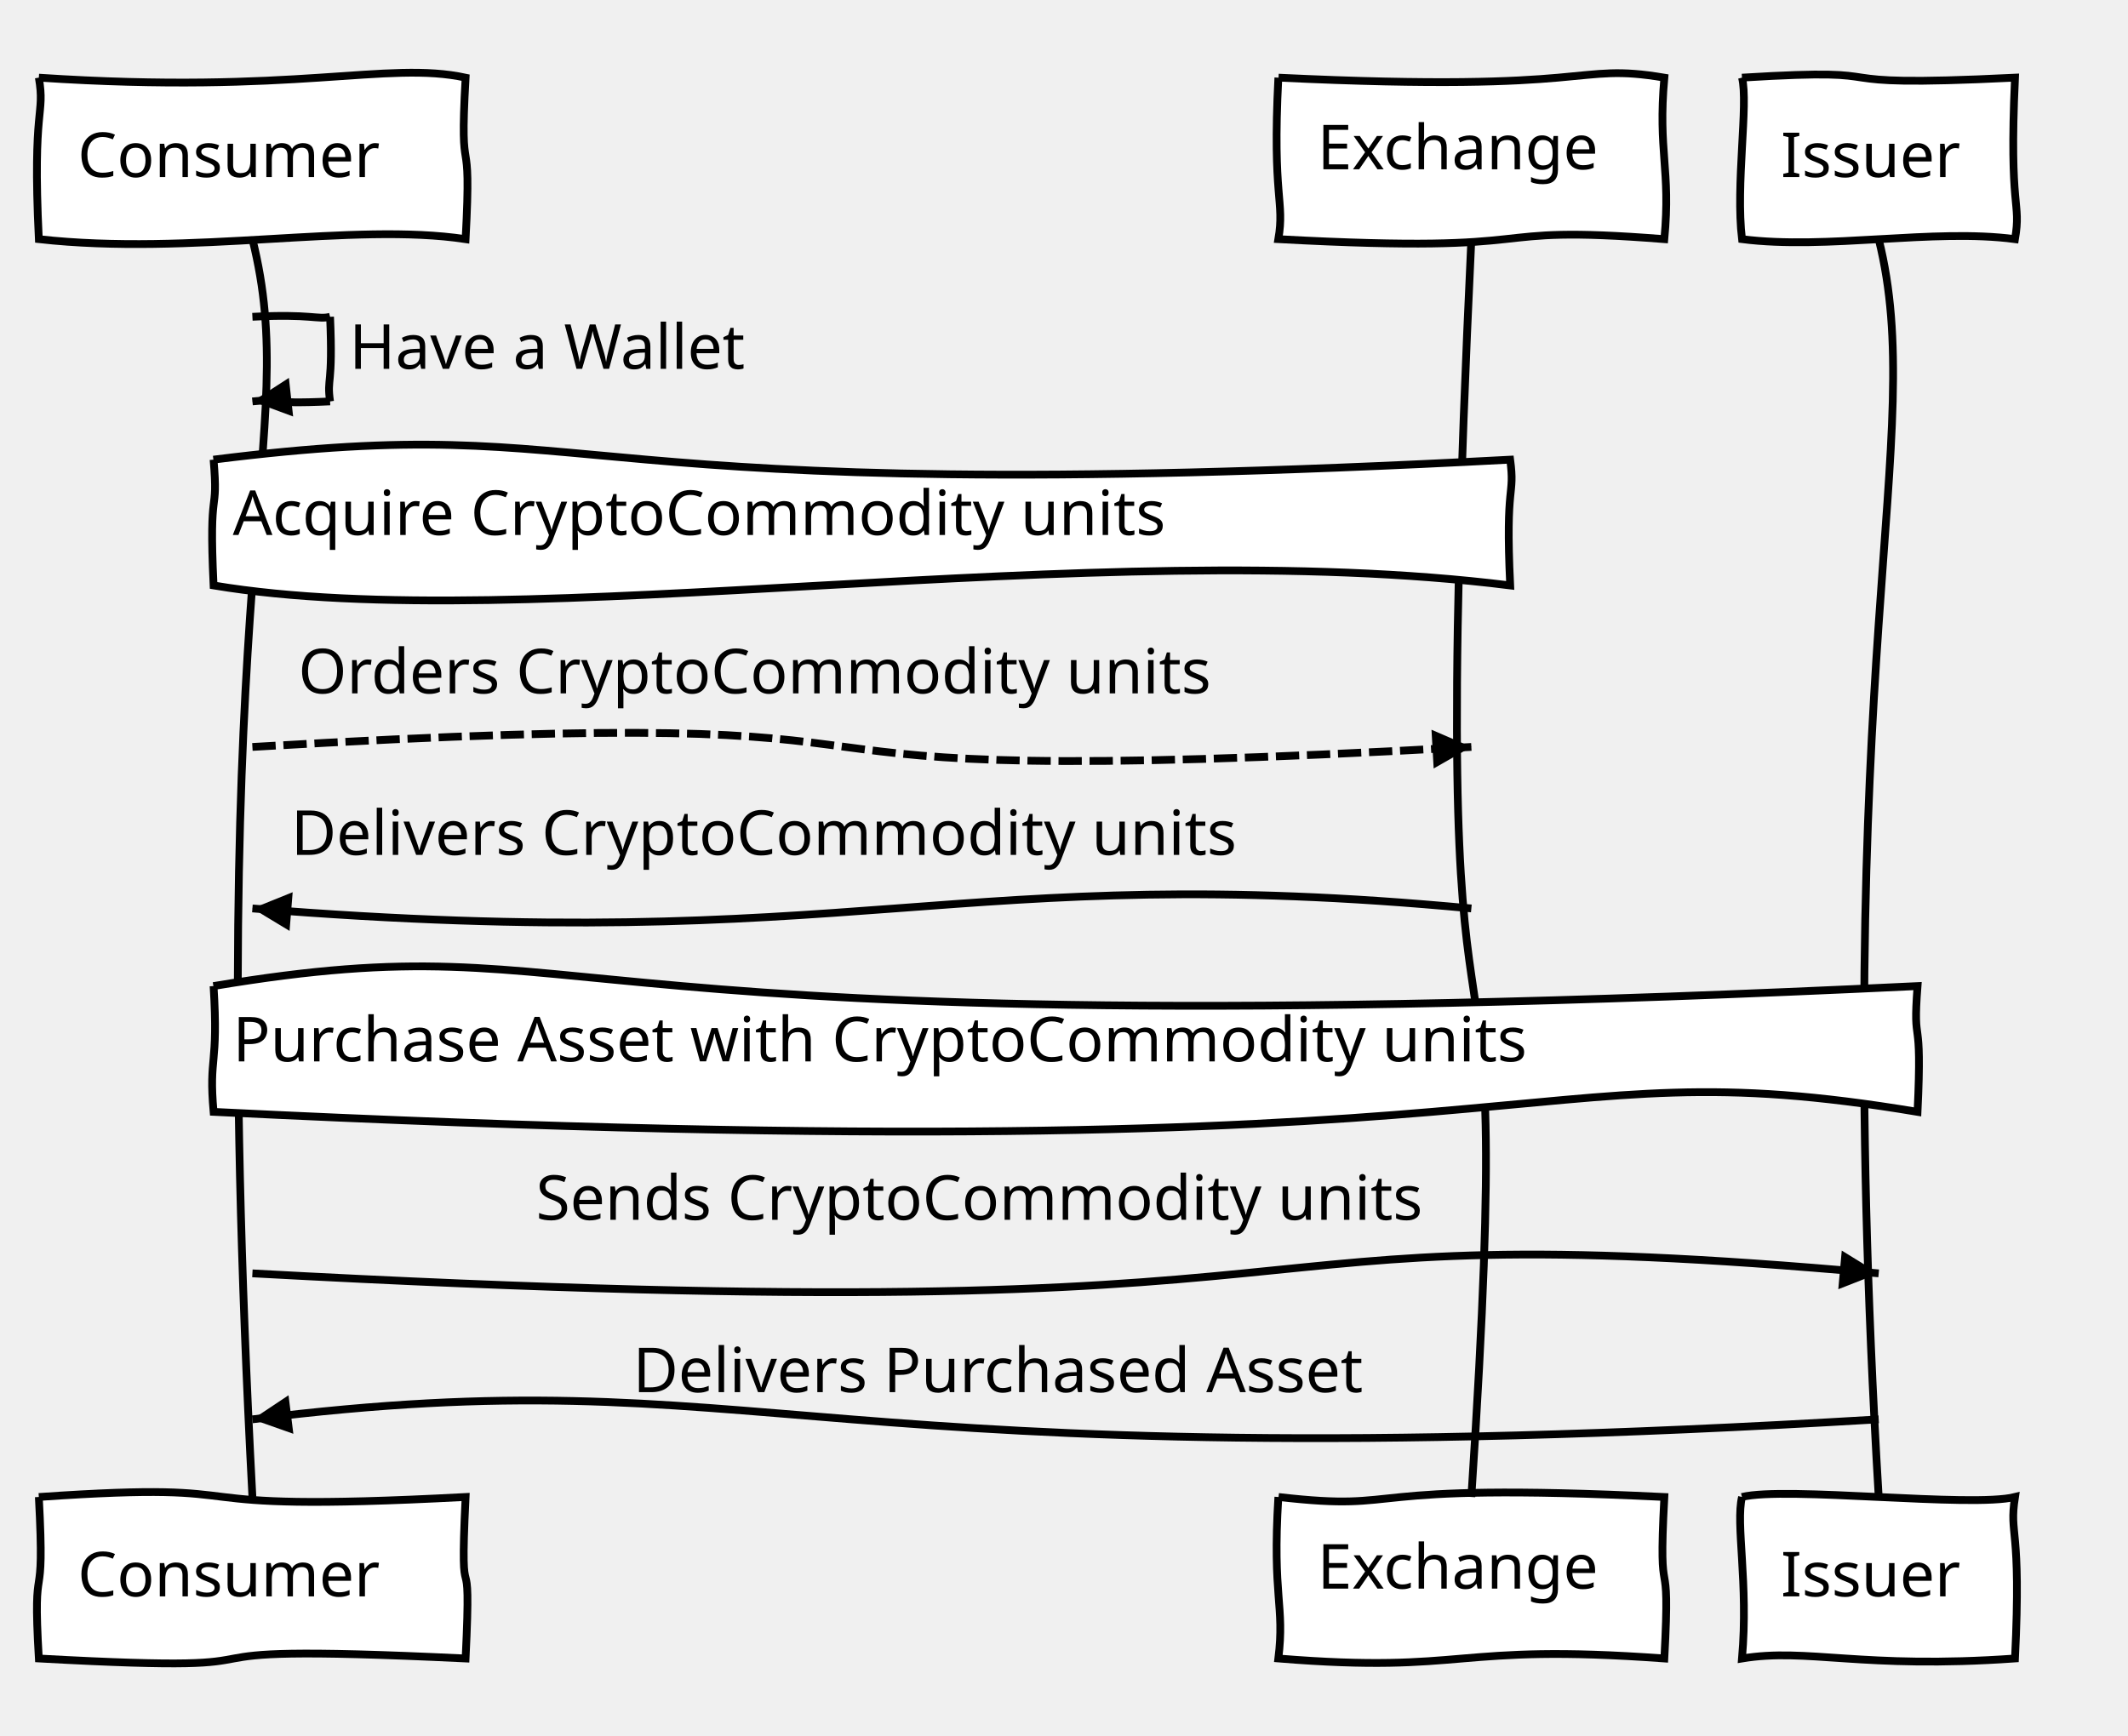
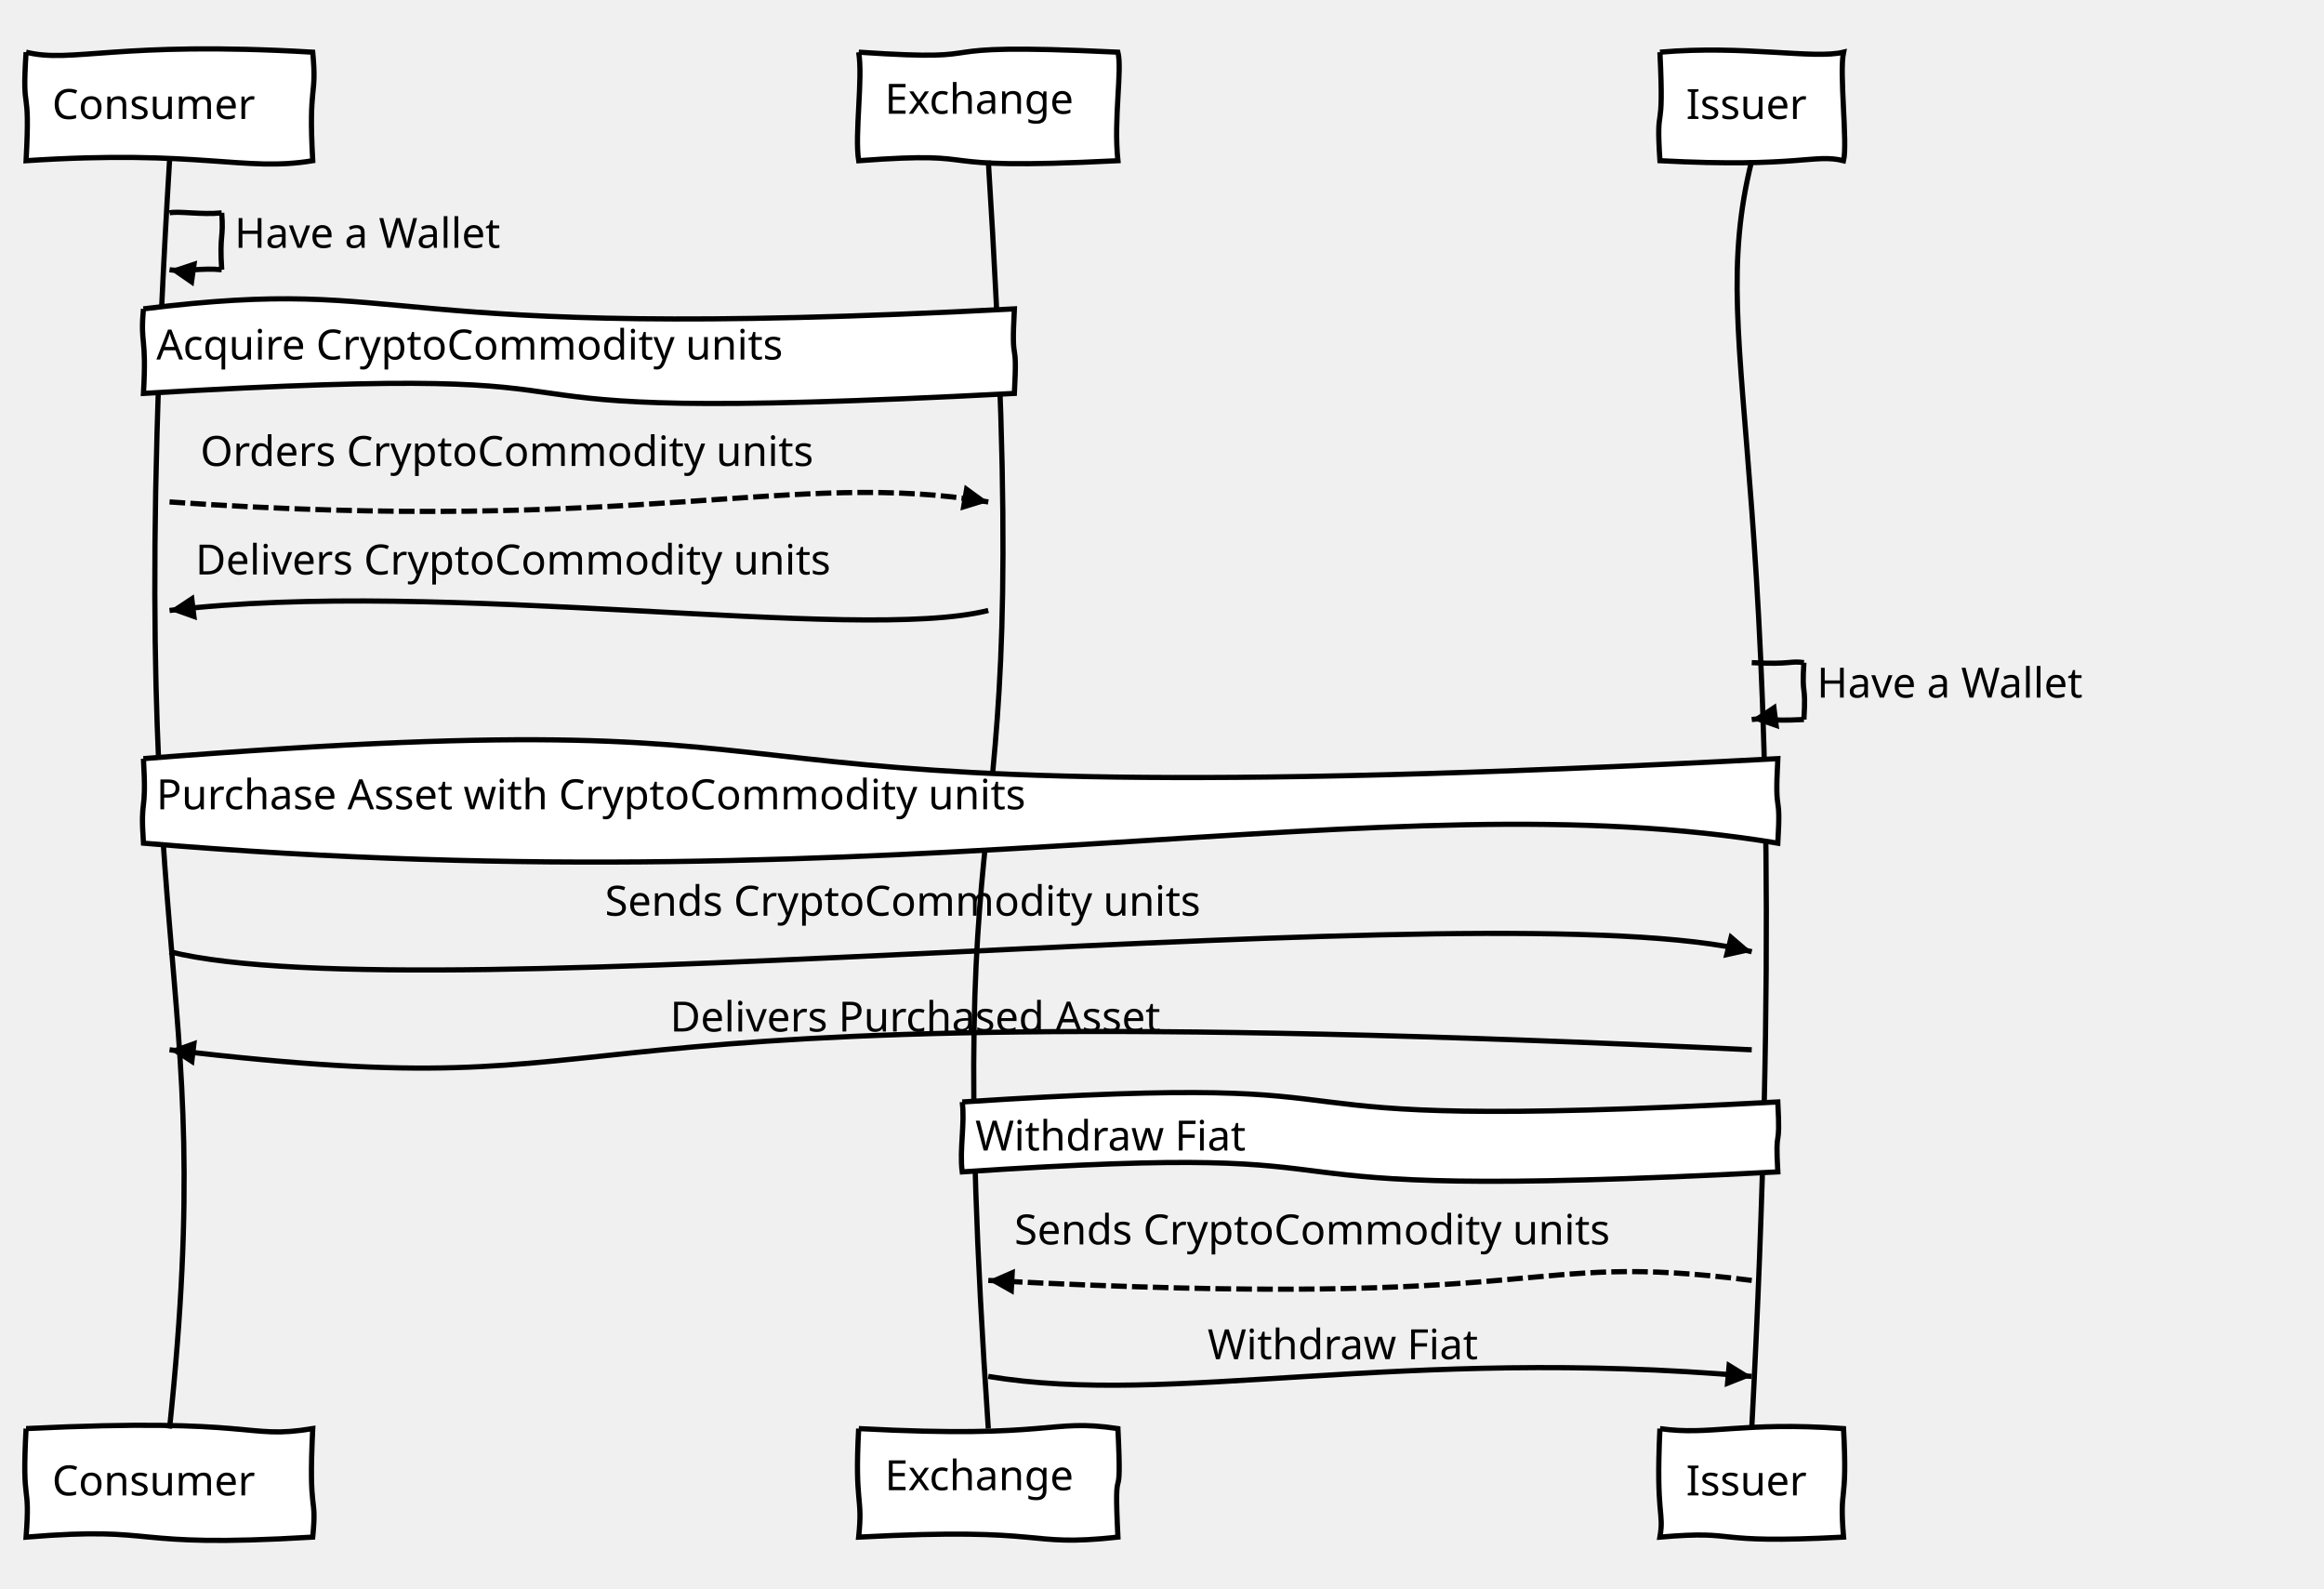
- <svg xmlns="http://www.w3.org/2000/svg" width="548" height="447">
+ <svg xmlns="http://www.w3.org/2000/svg" width="891" height="609">
  <source>Consumer-&gt;Consumer: Have a Wallet

Note over Consumer,Exchange: Acquire CryptoCommodity units
Consumer--&gt;Exchange: Orders CryptoCommodity units
Exchange-&gt;Consumer: Delivers CryptoCommodity units

+ Issuer-&gt;Issuer: Have a Wallet
+ 
Note over Consumer,Issuer: Purchase Asset with CryptoCommodity units
Consumer-&gt;Issuer: Sends CryptoCommodity units
Issuer-&gt;Consumer: Delivers Purchased Asset
- </source>
+ 
+ Note over Issuer,Exchange: Withdraw Fiat
+ Issuer--&gt;Exchange: Sends CryptoCommodity units
+ Exchange-&gt;Issuer: Withdraw Fiat</source>
  <defs>
    <marker viewBox="0 0 5 5" markerWidth="5" markerHeight="5" orient="auto" refX="5" refY="2.5" id="markerArrowBlock">
      <path d="M 0 0 L 5 2.5 L 0 5 z" />
    </marker>
    <marker viewBox="0 0 9.6 16" markerWidth="4" markerHeight="16" orient="auto" refX="9.6" refY="8" id="markerArrowOpen">
      <path d="M 9.6,8 1.92,16 0,13.7 5.76,8 0,2.286 1.92,0 9.6,8 z" />
    </marker>
  </defs>
  <g class="title" />
  <g class="actor">
-     <path d="M10,20C76.4,24.4 99.6,15.6 119.9,20.0C118.2,50.1 121.6,30.0 119.9,61.6C90.9,57.2 49.3,66.0 10.0,61.6C8.3,26.7 11.7,30.0 10.0,20.0" stroke="#000000" fill="#ffffff" style="stroke-width: 2;" />
+     <path d="M10,20C27.6,24.4 44.9,15.6 119.9,20.0C121.6,38.0 118.2,31.1 119.9,61.6C93.5,66.0 77.0,57.2 10.0,61.6C11.7,30.0 8.3,46.2 10.0,20.0" stroke="#000000" fill="#ffffff" style="stroke-width: 2;" />
    <text x="20" y="45.6" style="font-size: 16px; font-family: danielbd;">
      <tspan x="20">Consumer</tspan>
    </text>
  </g>
  <g class="actor">
-     <path d="M10,385.6C73.8,381.2 36.4,390.0 119.9,385.6C118.2,420.5 121.6,392.3 119.9,427.2C27.6,422.8 89.8,431.6 10.0,427.2C8.3,398.3 11.7,417.2 10.0,385.6" stroke="#000000" fill="#ffffff" style="stroke-width: 2;" />
-     <text x="20" y="411.2" style="font-size: 16px; font-family: danielbd;">
+     <path d="M10,547.6C100.0,543.2 93.5,552.0 119.9,547.6C118.2,582.5 121.6,571.8 119.9,589.2C46.1,593.6 63.5,584.8 10.0,589.2C11.7,566.6 8.3,579.2 10.0,547.6" stroke="#000000" fill="#ffffff" style="stroke-width: 2;" />
+     <text x="20" y="573.2" style="font-size: 16px; font-family: danielbd;">
      <tspan x="20">Consumer</tspan>
    </text>
  </g>
-   <path d="M65.0,61.6C77.9,113.4 52.0,139.4 65.0,385.6" stroke="#000000" fill="none" style="stroke-width: 2;" />
+   <path d="M65.0,61.6C45.5,379.7 84.4,362.2 65.0,547.6" stroke="#000000" fill="none" style="stroke-width: 2;" />
  <g class="actor">
-     <path d="M329.249,20C412.7,24.0 404.7,16.0 428.6,20.0C426.9,39.1 430.3,43.5 428.6,61.6C377.8,57.6 403.1,65.6 329.2,61.6C330.9,51.6 327.6,51.3 329.2,20.0" stroke="#000000" fill="#ffffff" style="stroke-width: 2;" />
+     <path d="M329.249,20C389.0,24.0 345.1,16.0 428.6,20.0C430.3,26.7 426.9,45.6 428.6,61.6C348.5,65.6 383.4,57.6 329.2,61.6C327.6,51.6 330.9,30.0 329.2,20.0" stroke="#000000" fill="#ffffff" style="stroke-width: 2;" />
    <text x="339.249" y="43.6" style="font-size: 16px; font-family: danielbd;">
      <tspan x="339.249">Exchange</tspan>
    </text>
  </g>
  <g class="actor">
-     <path d="M329.249,385.6C363.9,389.6 345.9,381.6 428.6,385.6C426.9,417.2 430.3,395.6 428.6,427.2C373.5,423.2 378.4,431.2 329.2,427.2C330.9,413.4 327.6,411.5 329.2,385.6" stroke="#000000" fill="#ffffff" style="stroke-width: 2;" />
-     <text x="339.249" y="409.2" style="font-size: 16px; font-family: danielbd;">
+     <path d="M329.249,547.6C404.7,551.6 401.7,543.6 428.6,547.6C430.3,582.5 426.9,554.7 428.6,589.2C391.9,593.2 404.2,585.2 329.2,589.2C330.9,572.8 327.6,577.7 329.2,547.6" stroke="#000000" fill="#ffffff" style="stroke-width: 2;" />
+     <text x="339.249" y="571.2" style="font-size: 16px; font-family: danielbd;">
      <tspan x="339.249">Exchange</tspan>
    </text>
  </g>
-   <path d="M378.9,61.6C366.0,333.8 391.9,187.7 378.9,385.6" stroke="#000000" fill="none" style="stroke-width: 2;" />
+   <path d="M378.9,61.6C398.4,369.6 359.5,261.2 378.9,547.6" stroke="#000000" fill="none" style="stroke-width: 2;" />
  <g class="actor">
-     <path d="M448.587,20C494.3,17.2 462.0,22.8 518.9,20.0C517.3,54.9 520.6,51.6 518.9,61.6C498.0,58.8 470.4,64.4 448.6,61.6C446.9,47.6 450.3,26.7 448.6,20.0" stroke="#000000" fill="#ffffff" style="stroke-width: 2;" />
-     <text x="458.587" y="45.6" style="font-size: 16px; font-family: danielbd;">
-       <tspan x="458.587">Issuer</tspan>
+     <path d="M636.423,20C668.7,17.2 695.5,22.8 706.8,20.0C705.1,27.9 708.4,54.9 706.8,61.6C695.5,58.8 689.9,64.4 636.4,61.6C634.8,36.8 638.1,54.9 636.4,20.0" stroke="#000000" fill="#ffffff" style="stroke-width: 2;" />
+     <text x="646.423" y="45.6" style="font-size: 16px; font-family: danielbd;">
+       <tspan x="646.423">Issuer</tspan>
    </text>
  </g>
  <g class="actor">
-     <path d="M448.587,385.6C459.8,382.8 507.7,388.4 518.9,385.6C517.3,396.0 520.6,392.3 518.9,427.2C479.2,430.0 465.5,424.4 448.6,427.2C450.3,407.7 446.9,392.6 448.6,385.6" stroke="#000000" fill="#ffffff" style="stroke-width: 2;" />
-     <text x="458.587" y="411.2" style="font-size: 16px; font-family: danielbd;">
-       <tspan x="458.587">Issuer</tspan>
+     <path d="M636.423,547.6C655.7,550.4 667.4,544.8 706.8,547.6C708.4,578.0 705.1,568.4 706.8,589.2C653.3,592.0 668.7,586.4 636.4,589.2C638.1,579.2 634.8,581.7 636.4,547.6" stroke="#000000" fill="#ffffff" style="stroke-width: 2;" />
+     <text x="646.423" y="573.2" style="font-size: 16px; font-family: danielbd;">
+       <tspan x="646.423">Issuer</tspan>
    </text>
  </g>
-   <path d="M483.8,61.6C496.7,113.4 470.8,167.4 483.8,385.6" stroke="#000000" fill="none" style="stroke-width: 2;" />
+   <path d="M671.6,61.6C652.2,139.4 691.0,178.2 671.6,547.6" stroke="#000000" fill="none" style="stroke-width: 2;" />
  <g class="signal">
    <text x="89.955" y="95" style="font-size: 16px; font-family: danielbd;">
      <tspan x="89.955">Have a Wallet</tspan>
    </text>
-     <path d="M65.0,81.6C80.2,80.8 81.8,82.4 85.0,81.6" stroke="#000000" fill="none" style="stroke-width: 2;" />
-     <path d="M85.0,81.6C85.8,99.9 84.1,97.1 85.0,103.4" stroke="#000000" fill="none" style="stroke-width: 2;" />
-     <path d="M85.0,103.4C68.2,104.2 72.3,102.6 65.0,103.4" stroke="#000000" fill="none" style="stroke-width: 2; marker-end: url(&quot;#markerArrowBlock&quot;);" />
+     <path d="M65.0,81.6C68.2,80.8 77.3,82.4 85.0,81.6" stroke="#000000" fill="none" style="stroke-width: 2;" />
+     <path d="M85.0,81.6C85.8,91.7 84.1,89.3 85.0,103.4" stroke="#000000" fill="none" style="stroke-width: 2;" />
+     <path d="M85.0,103.4C77.9,102.6 70.6,104.2 65.0,103.4" stroke="#000000" fill="none" style="stroke-width: 2; marker-end: url(&quot;#markerArrowBlock&quot;);" />
  </g>
  <g class="note">
-     <path d="M54.955,118.4C161.3,105.0 135.1,131.8 388.9,118.4C390.2,128.3 387.6,123.6 388.9,150.8C281.5,137.4 135.1,164.2 55.0,150.8C53.7,123.6 56.3,133.7 55.0,118.4" stroke="#000000" fill="#ffffff" style="stroke-width: 2;" />
+     <path d="M54.955,118.4C163.0,105.0 135.1,131.8 388.9,118.4C387.6,143.0 390.2,126.8 388.9,150.8C135.1,164.2 280.9,137.4 55.0,150.8C56.3,128.0 53.7,132.8 55.0,118.4" stroke="#000000" fill="#ffffff" style="stroke-width: 2;" />
    <text x="59.955" y="137.8" style="font-size: 16px; font-family: danielbd;">
      <tspan x="59.955">Acquire CryptoCommodity units</tspan>
    </text>
  </g>
  <g class="signal">
    <text x="76.818" y="178.6" style="font-size: 16px; font-family: danielbd;">
      <tspan x="76.818">Orders CryptoCommodity units</tspan>
    </text>
-     <path d="M65.0,192.4C278.5,179.8 154.0,205.0 378.9,192.4" stroke="#000000" fill="none" style="stroke-width: 2; stroke-dasharray: 6, 2; marker-end: url(&quot;#markerArrowBlock&quot;);" />
+     <path d="M65.0,192.4C245.3,205.0 303.6,179.8 378.9,192.4" stroke="#000000" fill="none" style="stroke-width: 2; stroke-dasharray: 6, 2; marker-end: url(&quot;#markerArrowBlock&quot;);" />
  </g>
  <g class="signal">
    <text x="74.955" y="220.2" style="font-size: 16px; font-family: danielbd;">
      <tspan x="74.955">Delivers CryptoCommodity units</tspan>
    </text>
-     <path d="M378.9,234.0C245.2,221.4 221.5,246.6 65.0,234.0" stroke="#000000" fill="none" style="stroke-width: 2; marker-end: url(&quot;#markerArrowBlock&quot;);" />
+     <path d="M378.9,234.0C328.7,246.6 169.2,221.4 65.0,234.0" stroke="#000000" fill="none" style="stroke-width: 2; marker-end: url(&quot;#markerArrowBlock&quot;);" />
+   </g>
+   <g class="signal">
+     <text x="696.593" y="267.4" style="font-size: 16px; font-family: danielbd;">
+       <tspan x="696.593">Have a Wallet</tspan>
+     </text>
+     <path d="M671.6,254.0C686.8,254.8 686.2,253.2 691.6,254.0" stroke="#000000" fill="none" style="stroke-width: 2;" />
+     <path d="M691.6,254.0C690.7,268.0 692.5,261.1 691.6,275.8" stroke="#000000" fill="none" style="stroke-width: 2;" />
+     <path d="M691.6,275.8C676.4,276.6 678.0,275.0 671.6,275.8" stroke="#000000" fill="none" style="stroke-width: 2; marker-end: url(&quot;#markerArrowBlock&quot;);" />
  </g>
  <g class="note">
-     <path d="M54.955,254C160.3,236.4 125.2,271.6 493.8,254.0C492.5,271.2 495.1,259.2 493.8,286.4C388.4,268.8 412.0,304.0 55.0,286.4C53.7,271.8 56.3,275.0 55.0,254.0" stroke="#000000" fill="#ffffff" style="stroke-width: 2;" />
-     <text x="59.955" y="273.4" style="font-size: 16px; font-family: danielbd;">
+     <path d="M54.955,290.8C372.7,265.7 205.3,315.9 681.6,290.8C680.3,315.4 682.9,301.1 681.6,323.2C531.2,298.1 351.7,348.3 55.0,323.2C53.7,303.8 56.3,313.9 55.0,290.8" stroke="#000000" fill="#ffffff" style="stroke-width: 2;" />
+     <text x="59.955" y="310.2" style="font-size: 16px; font-family: danielbd;">
      <tspan x="59.955">Purchase Asset with CryptoCommodity units</tspan>
    </text>
  </g>
  <g class="signal">
-     <text x="138.819" y="314.2" style="font-size: 16px; font-family: danielbd;">
-       <tspan x="138.019">Sends CryptoCommodity units</tspan>
+     <text x="232.737" y="351" style="font-size: 16px; font-family: danielbd;">
+       <tspan x="231.937">Sends CryptoCommodity units</tspan>
    </text>
-     <path d="M65.0,328.0C374.0,344.8 296.6,311.2 483.8,328.0" stroke="#000000" fill="none" style="stroke-width: 2; marker-end: url(&quot;#markerArrowBlock&quot;);" />
+     <path d="M65.0,364.8C162.0,389.1 574.5,340.5 671.6,364.8" stroke="#000000" fill="none" style="stroke-width: 2; marker-end: url(&quot;#markerArrowBlock&quot;);" />
  </g>
  <g class="signal">
-     <text x="163" y="358.6" style="font-size: 16px; font-family: danielbd;">
-       <tspan x="163">Delivers Purchased Asset</tspan>
+     <text x="256.918" y="395.4" style="font-size: 16px; font-family: danielbd;">
+       <tspan x="256.918">Delivers Purchased Asset</tspan>
    </text>
-     <path d="M483.8,365.6C202.2,382.4 199.6,348.8 65.0,365.6" stroke="#000000" fill="none" style="stroke-width: 2; marker-end: url(&quot;#markerArrowBlock&quot;);" />
+     <path d="M671.6,402.4C162.0,378.1 269.9,426.7 65.0,402.4" stroke="#000000" fill="none" style="stroke-width: 2; marker-end: url(&quot;#markerArrowBlock&quot;);" />
+   </g>
+   <g class="note">
+     <path d="M368.918,422.4C560.6,409.9 448.1,434.9 681.6,422.4C682.7,442.9 680.5,429.9 681.6,449.2C444.0,461.7 556.5,436.7 368.9,449.2C367.8,440.9 370.0,430.5 368.9,422.4" stroke="#000000" fill="#ffffff" style="stroke-width: 2;" />
+     <text x="373.918" y="441" style="font-size: 16px; font-family: danielbd;">
+       <tspan x="373.918">Withdraw Fiat</tspan>
+     </text>
+   </g>
+   <g class="signal">
+     <text x="389.718" y="477" style="font-size: 16px; font-family: danielbd;">
+       <tspan x="388.918">Sends CryptoCommodity units</tspan>
+     </text>
+     <path d="M671.6,490.8C579.6,479.1 601.4,502.5 378.9,490.8" stroke="#000000" fill="none" style="stroke-width: 2; stroke-dasharray: 6, 2; marker-end: url(&quot;#markerArrowBlock&quot;);" />
+   </g>
+   <g class="signal">
+     <text x="462.973" y="521" style="font-size: 16px; font-family: danielbd;">
+       <tspan x="462.973">Withdraw Fiat</tspan>
+     </text>
+     <path d="M378.9,527.6C449.2,539.3 536.6,515.9 671.6,527.6" stroke="#000000" fill="none" style="stroke-width: 2; marker-end: url(&quot;#markerArrowBlock&quot;);" />
  </g>
</svg>
